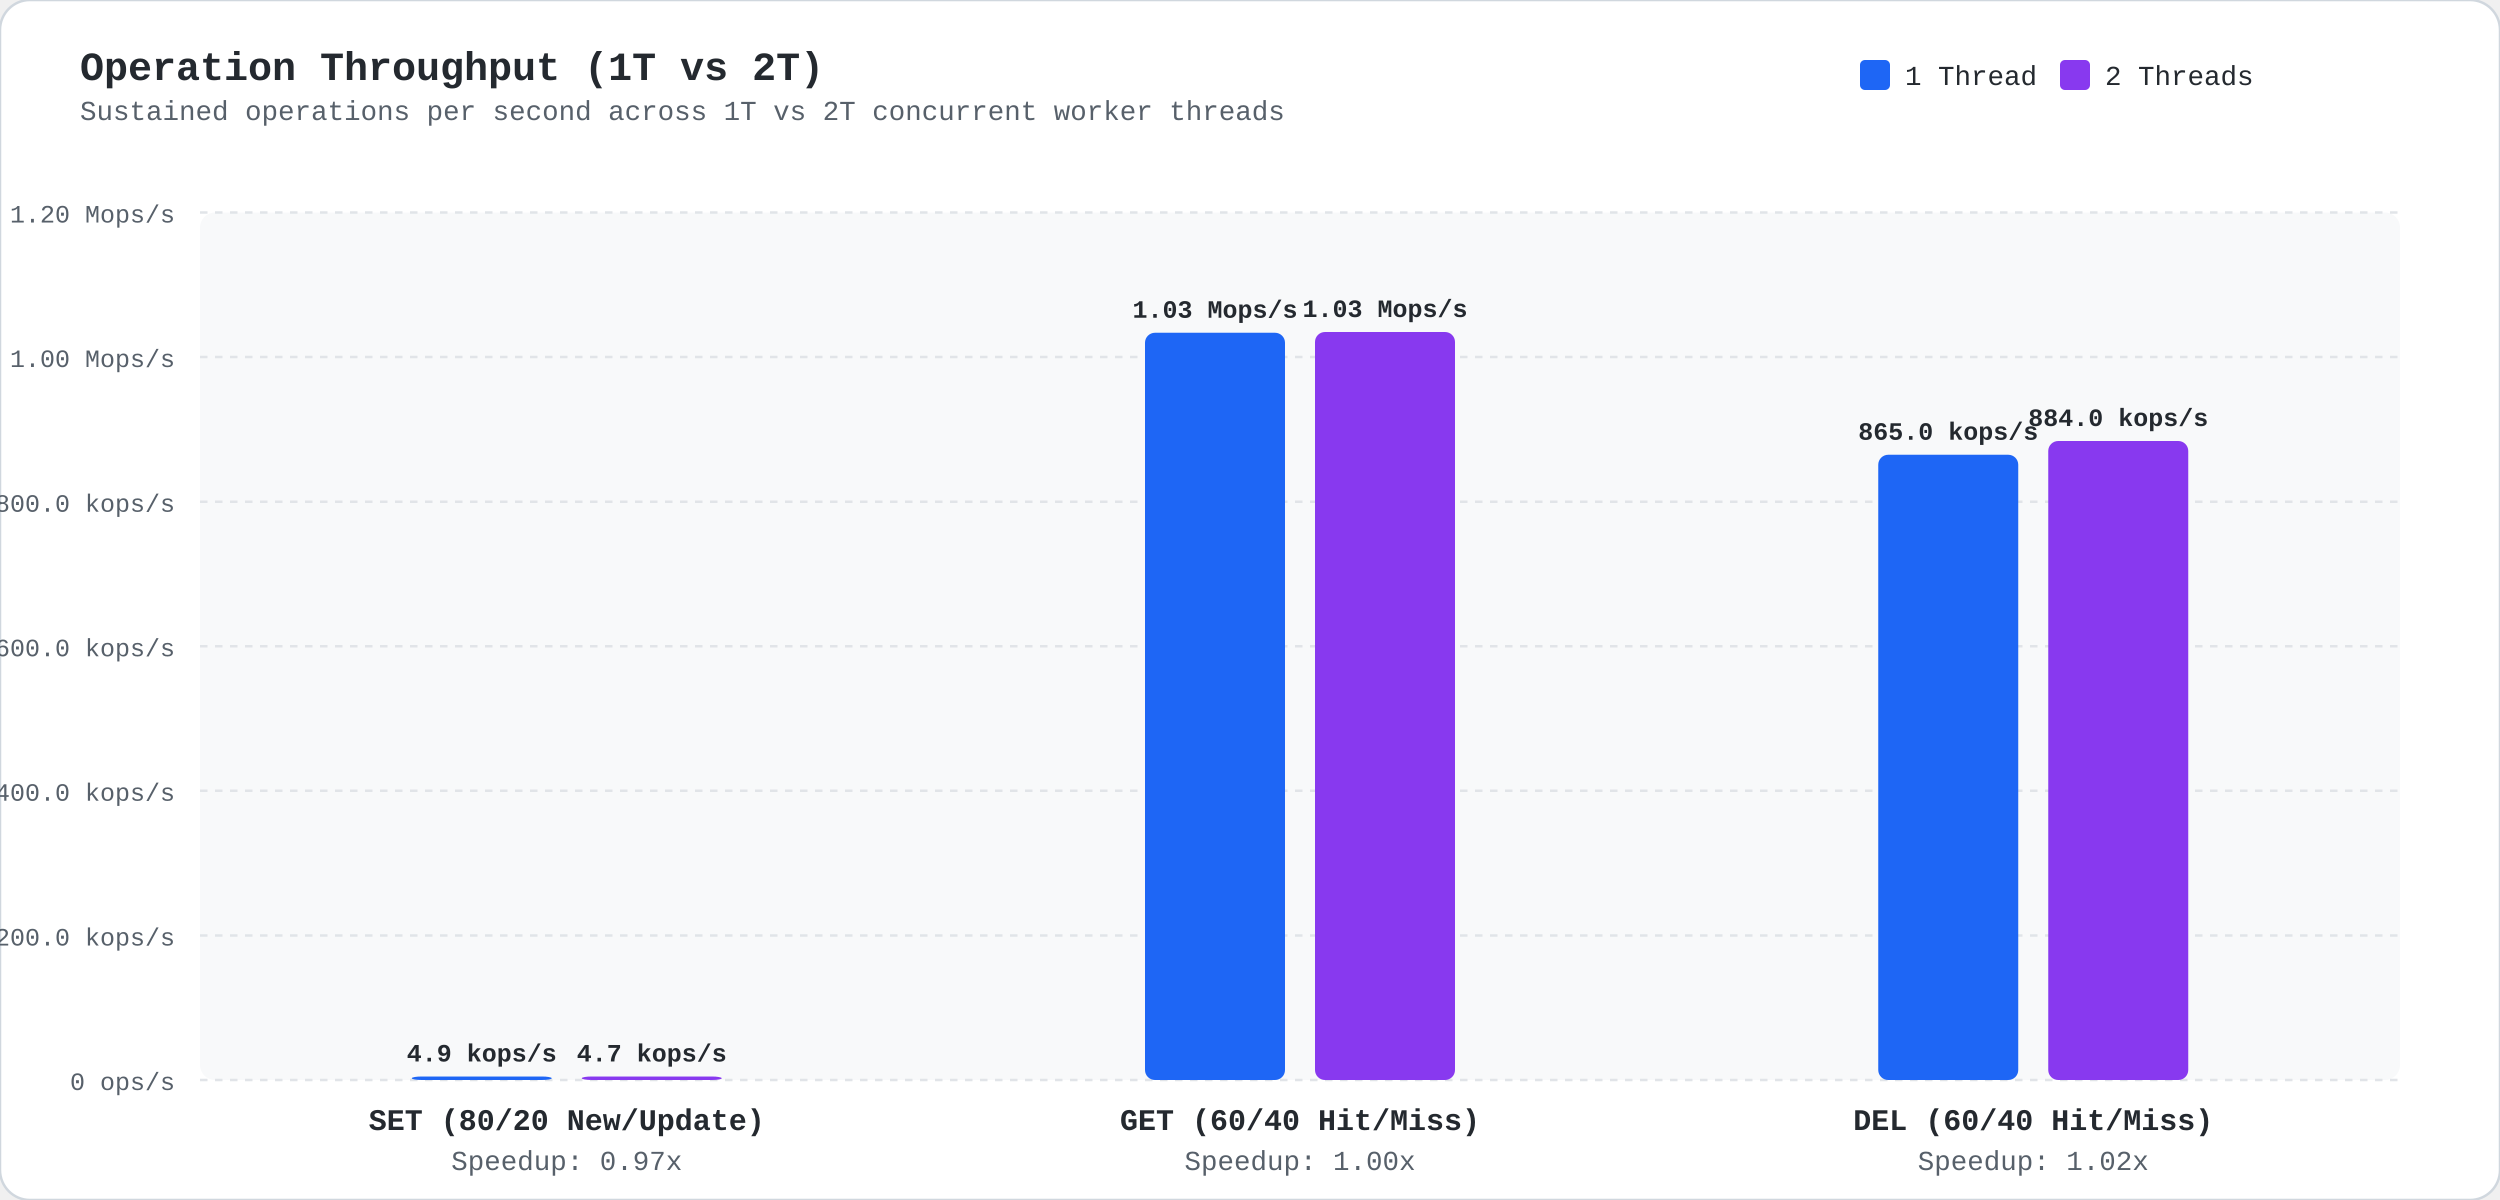
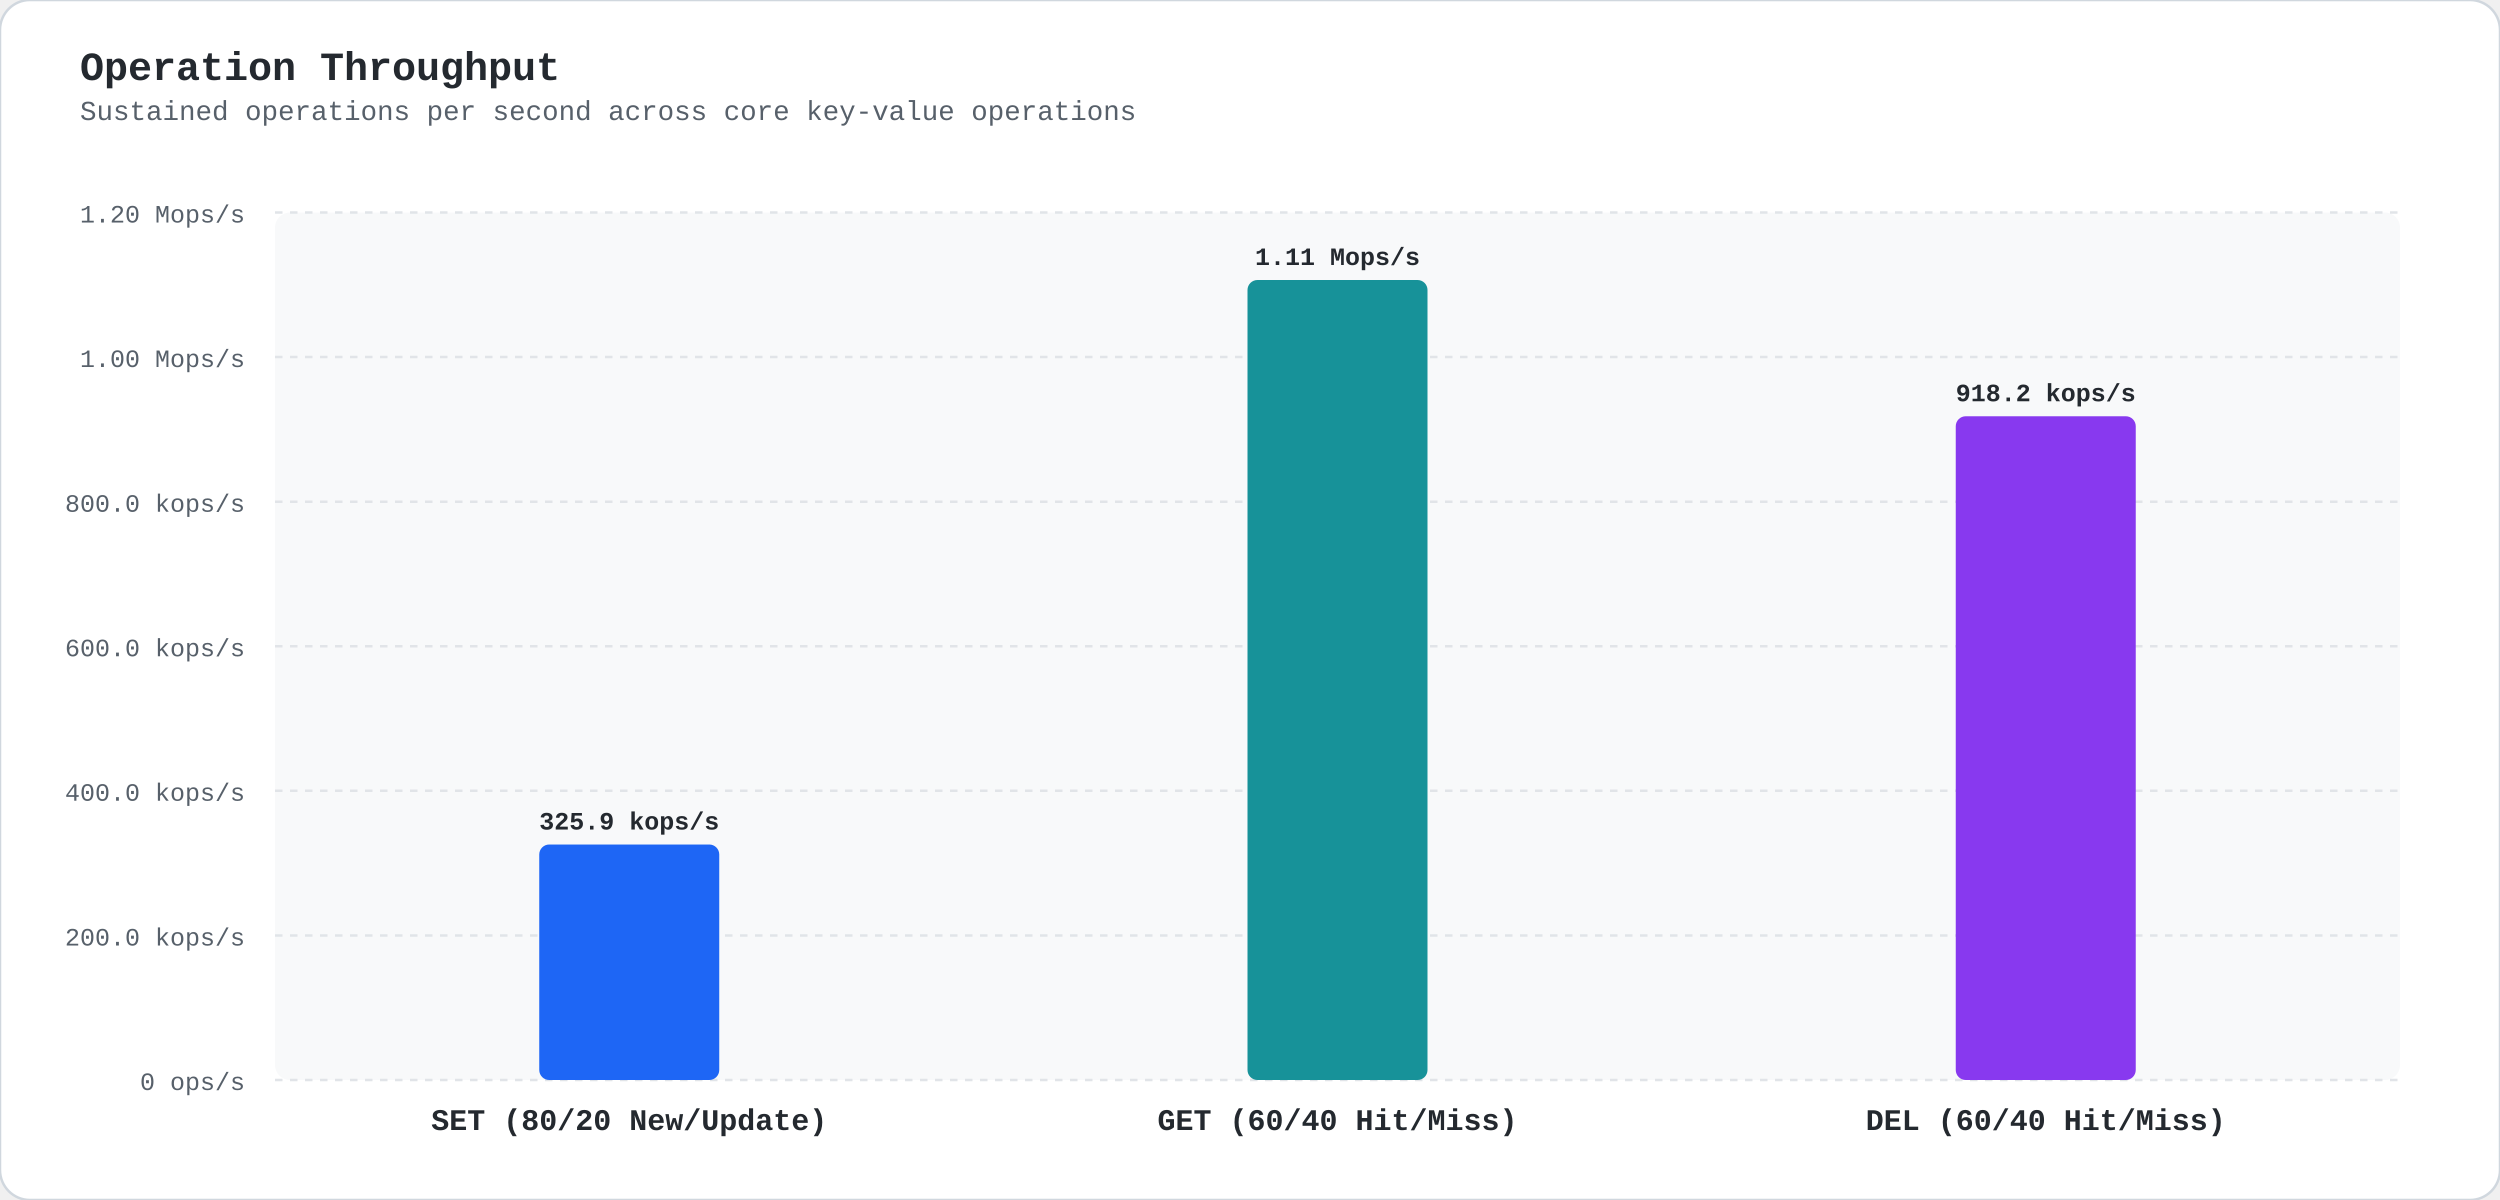
<svg xmlns="http://www.w3.org/2000/svg" viewBox="0 0 1000 480" width="1000" height="480" style="background:#fff; font-family:ui-monospace,'SF Mono',Menlo,Monaco,Consolas,'Liberation Mono',monospace;">
  <rect width="1000" height="480" rx="12" fill="#fff" stroke="#d0d7de" stroke-width="1" />
-   <text x="32" y="32" fill="#24292f" font-size="16" font-weight="bold">Operation Throughput (1T vs 2T)</text>
-   <text x="32" y="48" fill="#57606a" font-size="11">Sustained operations per second across 1T vs 2T concurrent worker threads</text>
-   <rect x="744" y="24" width="12" height="12" rx="2" fill="#1e66f5" />
-   <text x="762" y="34" fill="#24292f" font-size="11">1 Thread</text>
-   <rect x="824" y="24" width="12" height="12" rx="2" fill="#8839ef" />
-   <text x="842" y="34" fill="#24292f" font-size="11">2 Threads</text>
-   <rect x="80" y="85" width="880" height="347" fill="#f8f9fa" rx="6" />
-   <line x1="80" y1="432.0" x2="960" y2="432.0" stroke="#e1e4e8" stroke-dasharray="3,3" stroke-width="1" />
-   <text x="70" y="436.0" fill="#57606a" font-size="10" text-anchor="end">0 ops/s</text>
-   <line x1="80" y1="374.2" x2="960" y2="374.2" stroke="#e1e4e8" stroke-dasharray="3,3" stroke-width="1" />
-   <text x="70" y="378.2" fill="#57606a" font-size="10" text-anchor="end">200.0 kops/s</text>
-   <line x1="80" y1="316.3" x2="960" y2="316.3" stroke="#e1e4e8" stroke-dasharray="3,3" stroke-width="1" />
-   <text x="70" y="320.3" fill="#57606a" font-size="10" text-anchor="end">400.0 kops/s</text>
-   <line x1="80" y1="258.5" x2="960" y2="258.5" stroke="#e1e4e8" stroke-dasharray="3,3" stroke-width="1" />
-   <text x="70" y="262.5" fill="#57606a" font-size="10" text-anchor="end">600.0 kops/s</text>
-   <line x1="80" y1="200.7" x2="960" y2="200.7" stroke="#e1e4e8" stroke-dasharray="3,3" stroke-width="1" />
-   <text x="70" y="204.7" fill="#57606a" font-size="10" text-anchor="end">800.0 kops/s</text>
-   <line x1="80" y1="142.8" x2="960" y2="142.8" stroke="#e1e4e8" stroke-dasharray="3,3" stroke-width="1" />
-   <text x="70" y="146.8" fill="#57606a" font-size="10" text-anchor="end">1.00 Mops/s</text>
-   <line x1="80" y1="85.0" x2="960" y2="85.0" stroke="#e1e4e8" stroke-dasharray="3,3" stroke-width="1" />
-   <text x="70" y="89.0" fill="#57606a" font-size="10" text-anchor="end">1.20 Mops/s</text>
-   <rect x="164.7" y="430.6" width="56" height="1.4" rx="4" fill="#1e66f5" />
-   <text x="192.7" y="424.6" fill="#24292f" font-size="10" font-weight="bold" text-anchor="middle">4.9 kops/s</text>
-   <rect x="232.7" y="430.6" width="56" height="1.4" rx="4" fill="#8839ef" />
-   <text x="260.7" y="424.6" fill="#24292f" font-size="10" font-weight="bold" text-anchor="middle">4.7 kops/s</text>
-   <text x="226.7" y="452.0" fill="#24292f" font-size="12" font-weight="bold" text-anchor="middle">SET (80/20 New/Update)</text>
-   <text x="226.7" y="468.0" fill="#57606a" font-size="11" text-anchor="middle">Speedup: 0.97x</text>
-   <rect x="458.0" y="133.1" width="56" height="298.9" rx="4" fill="#1e66f5" />
-   <text x="486.0" y="127.1" fill="#24292f" font-size="10" font-weight="bold" text-anchor="middle">1.03 Mops/s</text>
-   <rect x="526.0" y="132.8" width="56" height="299.2" rx="4" fill="#8839ef" />
-   <text x="554.0" y="126.8" fill="#24292f" font-size="10" font-weight="bold" text-anchor="middle">1.03 Mops/s</text>
-   <text x="520.0" y="452.0" fill="#24292f" font-size="12" font-weight="bold" text-anchor="middle">GET (60/40 Hit/Miss)</text>
-   <text x="520.0" y="468.0" fill="#57606a" font-size="11" text-anchor="middle">Speedup: 1.00x</text>
-   <rect x="751.3" y="181.9" width="56" height="250.1" rx="4" fill="#1e66f5" />
-   <text x="779.3" y="175.9" fill="#24292f" font-size="10" font-weight="bold" text-anchor="middle">865.0 kops/s</text>
-   <rect x="819.3" y="176.4" width="56" height="255.6" rx="4" fill="#8839ef" />
-   <text x="847.3" y="170.4" fill="#24292f" font-size="10" font-weight="bold" text-anchor="middle">884.0 kops/s</text>
-   <text x="813.3" y="452.0" fill="#24292f" font-size="12" font-weight="bold" text-anchor="middle">DEL (60/40 Hit/Miss)</text>
-   <text x="813.3" y="468.0" fill="#57606a" font-size="11" text-anchor="middle">Speedup: 1.02x</text>
+   <text x="32" y="32" fill="#24292f" font-size="16" font-weight="bold">Operation Throughput</text>
+   <text x="32" y="48" fill="#57606a" font-size="11">Sustained operations per second across core key-value operations</text>
+   <rect x="110" y="85" width="850" height="347" fill="#f8f9fa" rx="6" />
+   <line x1="110" y1="432.0" x2="960" y2="432.0" stroke="#e1e4e8" stroke-dasharray="3,3" stroke-width="1" />
+   <text x="98" y="436.0" fill="#57606a" font-size="10" text-anchor="end">0 ops/s</text>
+   <line x1="110" y1="374.2" x2="960" y2="374.2" stroke="#e1e4e8" stroke-dasharray="3,3" stroke-width="1" />
+   <text x="98" y="378.2" fill="#57606a" font-size="10" text-anchor="end">200.0 kops/s</text>
+   <line x1="110" y1="316.3" x2="960" y2="316.3" stroke="#e1e4e8" stroke-dasharray="3,3" stroke-width="1" />
+   <text x="98" y="320.3" fill="#57606a" font-size="10" text-anchor="end">400.0 kops/s</text>
+   <line x1="110" y1="258.5" x2="960" y2="258.5" stroke="#e1e4e8" stroke-dasharray="3,3" stroke-width="1" />
+   <text x="98" y="262.5" fill="#57606a" font-size="10" text-anchor="end">600.0 kops/s</text>
+   <line x1="110" y1="200.7" x2="960" y2="200.7" stroke="#e1e4e8" stroke-dasharray="3,3" stroke-width="1" />
+   <text x="98" y="204.7" fill="#57606a" font-size="10" text-anchor="end">800.0 kops/s</text>
+   <line x1="110" y1="142.8" x2="960" y2="142.8" stroke="#e1e4e8" stroke-dasharray="3,3" stroke-width="1" />
+   <text x="98" y="146.8" fill="#57606a" font-size="10" text-anchor="end">1.00 Mops/s</text>
+   <line x1="110" y1="85.0" x2="960" y2="85.0" stroke="#e1e4e8" stroke-dasharray="3,3" stroke-width="1" />
+   <text x="98" y="89.0" fill="#57606a" font-size="10" text-anchor="end">1.20 Mops/s</text>
+   <rect x="215.7" y="337.8" width="72" height="94.2" rx="4" fill="#1e66f5" />
+   <text x="251.7" y="331.8" fill="#24292f" font-size="10" font-weight="bold" text-anchor="middle">325.9 kops/s</text>
+   <text x="251.7" y="452.0" fill="#24292f" font-size="12" font-weight="bold" text-anchor="middle">SET (80/20 New/Update)</text>
+   <rect x="499.0" y="112.0" width="72" height="320.0" rx="4" fill="#179299" />
+   <text x="535.0" y="106.0" fill="#24292f" font-size="10" font-weight="bold" text-anchor="middle">1.11 Mops/s</text>
+   <text x="535.0" y="452.0" fill="#24292f" font-size="12" font-weight="bold" text-anchor="middle">GET (60/40 Hit/Miss)</text>
+   <rect x="782.3" y="166.5" width="72" height="265.5" rx="4" fill="#8839ef" />
+   <text x="818.3" y="160.5" fill="#24292f" font-size="10" font-weight="bold" text-anchor="middle">918.2 kops/s</text>
+   <text x="818.3" y="452.0" fill="#24292f" font-size="12" font-weight="bold" text-anchor="middle">DEL (60/40 Hit/Miss)</text>
</svg>
